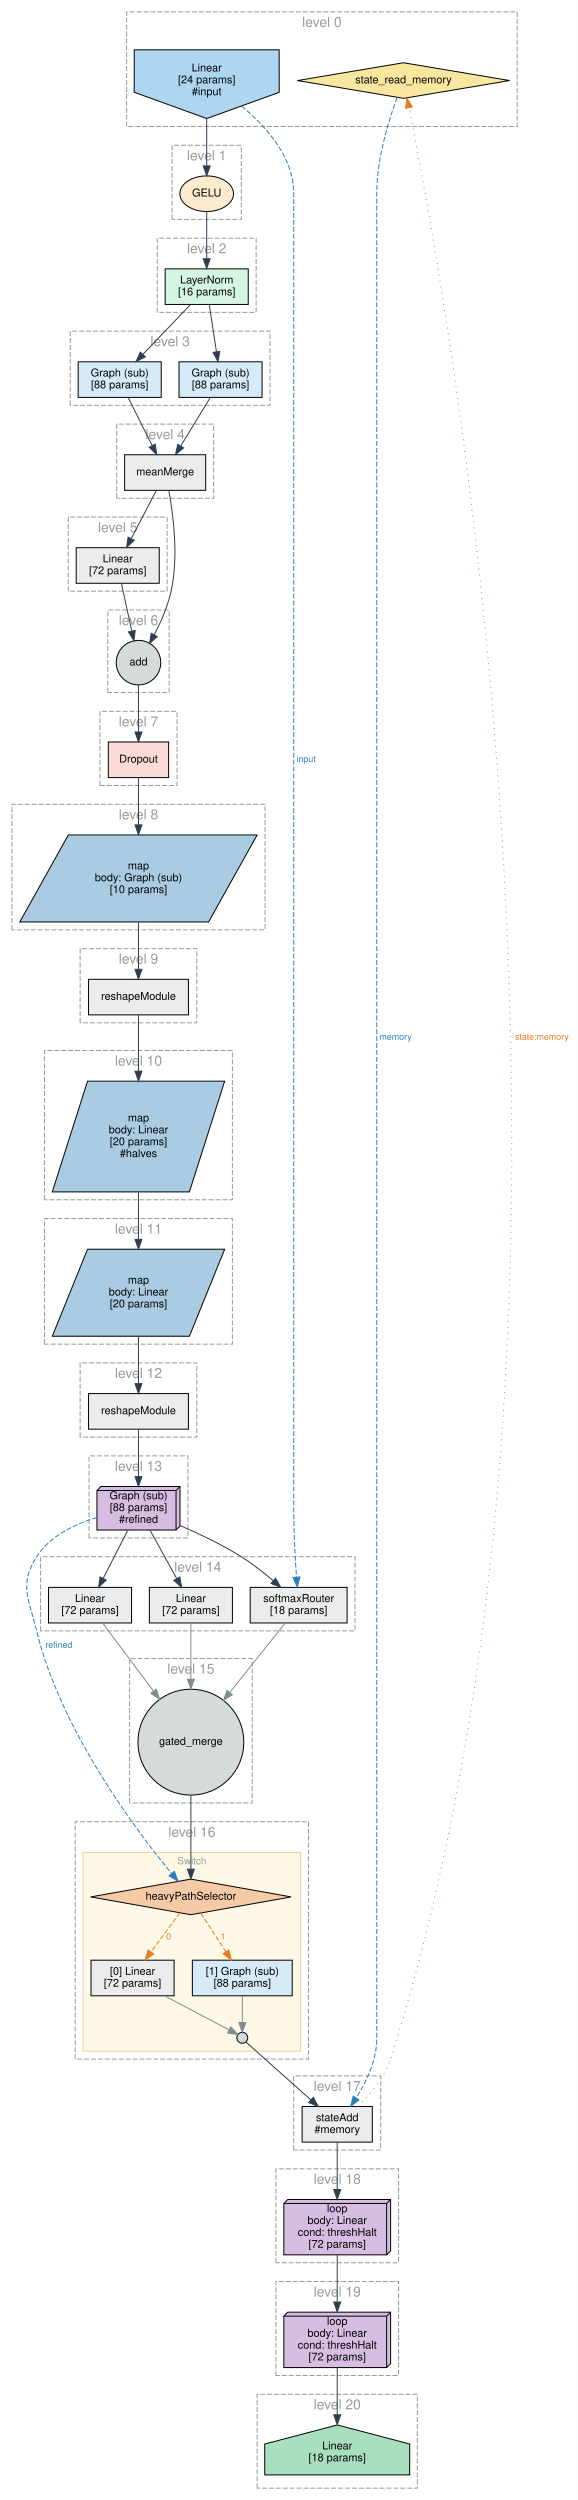
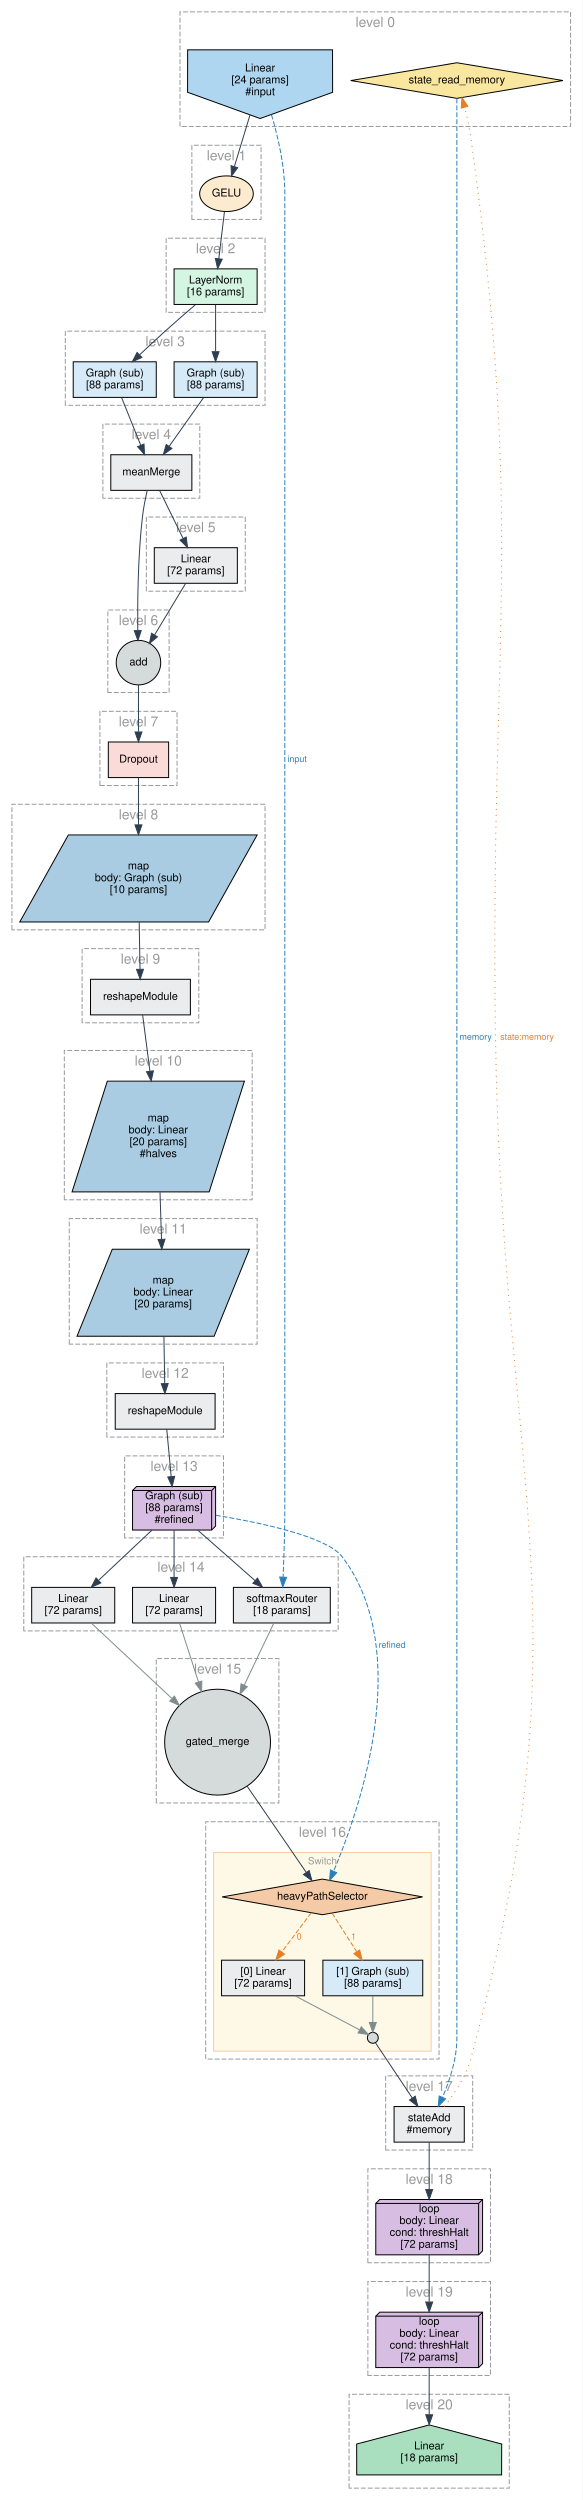
- <svg xmlns="http://www.w3.org/2000/svg" width="584pt" height="2528pt" viewBox="0.00 0.00 584.00 2528.39">
+ <svg xmlns="http://www.w3.org/2000/svg" width="589pt" height="2528pt" viewBox="0.00 0.00 589.00 2528.39">
  <g id="graph0" class="graph" transform="scale(1 1) rotate(0) translate(4 2524.39)">
-     <polygon fill="white" stroke="transparent" points="-4,4 -4,-2524.39 580,-2524.39 580,4 -4,4" />
+     <polygon fill="white" stroke="transparent" points="-4,4 -4,-2524.39 585,-2524.39 585,4 -4,4" />
    <g id="clust1" class="cluster">
-       <polygon fill="none" stroke="#999999" stroke-dasharray="5,2" points="124,-2396.48 124,-2512.39 519,-2512.39 519,-2396.48 124,-2396.48" />
-       <text text-anchor="middle" x="321.5" y="-2497.19" font-family="Helvetica,sans-Serif" font-size="14.00" fill="#999999">level 0</text>
+       <polygon fill="none" stroke="#999999" stroke-dasharray="5,2" points="178,-2396.48 178,-2512.39 573,-2512.39 573,-2396.48 178,-2396.48" />
+       <text text-anchor="middle" x="375.5" y="-2497.19" font-family="Helvetica,sans-Serif" font-size="14.00" fill="#999999">level 0</text>
    </g>
    <g id="clust2" class="cluster">
-       <polygon fill="none" stroke="#999999" stroke-dasharray="5,2" points="170,-2302.48 170,-2377.48 240,-2377.48 240,-2302.48 170,-2302.48" />
-       <text text-anchor="middle" x="205" y="-2362.28" font-family="Helvetica,sans-Serif" font-size="14.00" fill="#999999">level 1</text>
+       <polygon fill="none" stroke="#999999" stroke-dasharray="5,2" points="190,-2302.48 190,-2377.48 260,-2377.48 260,-2302.48 190,-2302.48" />
+       <text text-anchor="middle" x="225" y="-2362.28" font-family="Helvetica,sans-Serif" font-size="14.00" fill="#999999">level 1</text>
    </g>
    <g id="clust3" class="cluster">
-       <polygon fill="none" stroke="#999999" stroke-dasharray="5,2" points="155,-2208.48 155,-2283.48 255,-2283.48 255,-2208.48 155,-2208.48" />
-       <text text-anchor="middle" x="205" y="-2268.28" font-family="Helvetica,sans-Serif" font-size="14.00" fill="#999999">level 2</text>
+       <polygon fill="none" stroke="#999999" stroke-dasharray="5,2" points="164,-2208.48 164,-2283.48 264,-2283.48 264,-2208.48 164,-2208.48" />
+       <text text-anchor="middle" x="214" y="-2268.28" font-family="Helvetica,sans-Serif" font-size="14.00" fill="#999999">level 2</text>
    </g>
    <g id="clust4" class="cluster">
-       <polygon fill="none" stroke="#999999" stroke-dasharray="5,2" points="67,-2114.48 67,-2189.48 269,-2189.48 269,-2114.48 67,-2114.48" />
-       <text text-anchor="middle" x="168" y="-2174.28" font-family="Helvetica,sans-Serif" font-size="14.00" fill="#999999">level 3</text>
+       <polygon fill="none" stroke="#999999" stroke-dasharray="5,2" points="62,-2114.48 62,-2189.48 264,-2189.48 264,-2114.48 62,-2114.48" />
+       <text text-anchor="middle" x="163" y="-2174.28" font-family="Helvetica,sans-Serif" font-size="14.00" fill="#999999">level 3</text>
    </g>
    <g id="clust5" class="cluster">
-       <polygon fill="none" stroke="#999999" stroke-dasharray="5,2" points="114,-2020.48 114,-2095.48 212,-2095.48 212,-2020.48 114,-2020.48" />
-       <text text-anchor="middle" x="163" y="-2080.28" font-family="Helvetica,sans-Serif" font-size="14.00" fill="#999999">level 4</text>
+       <polygon fill="none" stroke="#999999" stroke-dasharray="5,2" points="100,-2020.48 100,-2095.48 198,-2095.48 198,-2020.48 100,-2020.48" />
+       <text text-anchor="middle" x="149" y="-2080.28" font-family="Helvetica,sans-Serif" font-size="14.00" fill="#999999">level 4</text>
    </g>
    <g id="clust6" class="cluster">
-       <polygon fill="none" stroke="#999999" stroke-dasharray="5,2" points="65,-1926.48 65,-2001.48 165,-2001.48 165,-1926.48 65,-1926.48" />
-       <text text-anchor="middle" x="115" y="-1986.28" font-family="Helvetica,sans-Serif" font-size="14.00" fill="#999999">level 5</text>
+       <polygon fill="none" stroke="#999999" stroke-dasharray="5,2" points="144,-1926.48 144,-2001.48 244,-2001.48 244,-1926.48 144,-1926.48" />
+       <text text-anchor="middle" x="194" y="-1986.28" font-family="Helvetica,sans-Serif" font-size="14.00" fill="#999999">level 5</text>
    </g>
    <g id="clust7" class="cluster">
      <polygon fill="none" stroke="#999999" stroke-dasharray="5,2" points="105,-1823.98 105,-1907.48 167,-1907.48 167,-1823.98 105,-1823.98" />
      <text text-anchor="middle" x="136" y="-1892.28" font-family="Helvetica,sans-Serif" font-size="14.00" fill="#999999">level 6</text>
    </g>
    <g id="clust8" class="cluster">
      <polygon fill="none" stroke="#999999" stroke-dasharray="5,2" points="97,-1729.98 97,-1804.98 175,-1804.98 175,-1729.98 97,-1729.98" />
      <text text-anchor="middle" x="136" y="-1789.78" font-family="Helvetica,sans-Serif" font-size="14.00" fill="#999999">level 7</text>
    </g>
    <g id="clust9" class="cluster">
      <polygon fill="none" stroke="#999999" stroke-dasharray="5,2" points="8,-1583.98 8,-1710.98 264,-1710.98 264,-1583.98 8,-1583.98" />
      <text text-anchor="middle" x="136" y="-1695.78" font-family="Helvetica,sans-Serif" font-size="14.00" fill="#999999">level 8</text>
    </g>
    <g id="clust10" class="cluster">
-       <polygon fill="none" stroke="#999999" stroke-dasharray="5,2" points="77,-1489.98 77,-1564.98 195,-1564.98 195,-1489.98 77,-1489.98" />
-       <text text-anchor="middle" x="136" y="-1549.78" font-family="Helvetica,sans-Serif" font-size="14.00" fill="#999999">level 9</text>
+       <polygon fill="none" stroke="#999999" stroke-dasharray="5,2" points="79,-1489.98 79,-1564.98 197,-1564.98 197,-1489.98 79,-1489.98" />
+       <text text-anchor="middle" x="138" y="-1549.78" font-family="Helvetica,sans-Serif" font-size="14.00" fill="#999999">level 9</text>
    </g>
    <g id="clust11" class="cluster">
-       <polygon fill="none" stroke="#999999" stroke-dasharray="5,2" points="41,-1310.98 41,-1461.98 231,-1461.98 231,-1310.98 41,-1310.98" />
-       <text text-anchor="middle" x="136" y="-1446.78" font-family="Helvetica,sans-Serif" font-size="14.00" fill="#999999">level 10</text>
+       <polygon fill="none" stroke="#999999" stroke-dasharray="5,2" points="61,-1310.98 61,-1461.98 251,-1461.98 251,-1310.98 61,-1310.98" />
+       <text text-anchor="middle" x="156" y="-1446.78" font-family="Helvetica,sans-Serif" font-size="14.00" fill="#999999">level 10</text>
    </g>
    <g id="clust12" class="cluster">
-       <polygon fill="none" stroke="#999999" stroke-dasharray="5,2" points="41,-1164.98 41,-1291.98 231,-1291.98 231,-1164.98 41,-1164.98" />
-       <text text-anchor="middle" x="136" y="-1276.78" font-family="Helvetica,sans-Serif" font-size="14.00" fill="#999999">level 11</text>
+       <polygon fill="none" stroke="#999999" stroke-dasharray="5,2" points="66,-1164.98 66,-1291.98 256,-1291.98 256,-1164.98 66,-1164.98" />
+       <text text-anchor="middle" x="161" y="-1276.78" font-family="Helvetica,sans-Serif" font-size="14.00" fill="#999999">level 11</text>
    </g>
    <g id="clust13" class="cluster">
-       <polygon fill="none" stroke="#999999" stroke-dasharray="5,2" points="77,-1070.98 77,-1145.98 195,-1145.98 195,-1070.98 77,-1070.98" />
-       <text text-anchor="middle" x="136" y="-1130.78" font-family="Helvetica,sans-Serif" font-size="14.00" fill="#999999">level 12</text>
+       <polygon fill="none" stroke="#999999" stroke-dasharray="5,2" points="104,-1070.98 104,-1145.98 222,-1145.98 222,-1070.98 104,-1070.98" />
+       <text text-anchor="middle" x="163" y="-1130.78" font-family="Helvetica,sans-Serif" font-size="14.00" fill="#999999">level 12</text>
    </g>
    <g id="clust14" class="cluster">
-       <polygon fill="none" stroke="#999999" stroke-dasharray="5,2" points="86,-968.98 86,-1051.98 186,-1051.98 186,-968.98 86,-968.98" />
-       <text text-anchor="middle" x="136" y="-1036.78" font-family="Helvetica,sans-Serif" font-size="14.00" fill="#999999">level 13</text>
+       <polygon fill="none" stroke="#999999" stroke-dasharray="5,2" points="122,-968.98 122,-1051.98 222,-1051.98 222,-968.98 122,-968.98" />
+       <text text-anchor="middle" x="172" y="-1036.78" font-family="Helvetica,sans-Serif" font-size="14.00" fill="#999999">level 13</text>
    </g>
    <g id="clust15" class="cluster">
-       <polygon fill="none" stroke="#999999" stroke-dasharray="5,2" points="37,-874.98 37,-949.98 355,-949.98 355,-874.98 37,-874.98" />
-       <text text-anchor="middle" x="196" y="-934.78" font-family="Helvetica,sans-Serif" font-size="14.00" fill="#999999">level 14</text>
+       <polygon fill="none" stroke="#999999" stroke-dasharray="5,2" points="20,-874.98 20,-949.98 338,-949.98 338,-874.98 20,-874.98" />
+       <text text-anchor="middle" x="179" y="-934.78" font-family="Helvetica,sans-Serif" font-size="14.00" fill="#999999">level 14</text>
    </g>
    <g id="clust16" class="cluster">
-       <polygon fill="none" stroke="#999999" stroke-dasharray="5,2" points="127,-700.94 127,-846.98 251,-846.98 251,-700.94 127,-700.94" />
-       <text text-anchor="middle" x="189" y="-831.78" font-family="Helvetica,sans-Serif" font-size="14.00" fill="#999999">level 15</text>
+       <polygon fill="none" stroke="#999999" stroke-dasharray="5,2" points="154,-700.94 154,-846.98 278,-846.98 278,-700.94 154,-700.94" />
+       <text text-anchor="middle" x="216" y="-831.78" font-family="Helvetica,sans-Serif" font-size="14.00" fill="#999999">level 15</text>
    </g>
    <g id="clust17" class="cluster">
-       <polygon fill="none" stroke="#999999" stroke-dasharray="5,2" points="72,-441.94 72,-681.94 308,-681.94 308,-441.94 72,-441.94" />
-       <text text-anchor="middle" x="190" y="-666.74" font-family="Helvetica,sans-Serif" font-size="14.00" fill="#999999">level 16</text>
+       <polygon fill="none" stroke="#999999" stroke-dasharray="5,2" points="204,-441.94 204,-681.94 440,-681.94 440,-441.94 204,-441.94" />
+       <text text-anchor="middle" x="322" y="-666.74" font-family="Helvetica,sans-Serif" font-size="14.00" fill="#999999">level 16</text>
    </g>
    <g id="clust18" class="cluster">
-       <polygon fill="#fef9e7" stroke="#f5cba7" points="80,-449.94 80,-650.94 300,-650.94 300,-449.94 80,-449.94" />
-       <text text-anchor="middle" x="190" y="-638.94" font-family="Helvetica,sans-Serif" font-size="10.00" fill="#999999">Switch</text>
+       <polygon fill="#fef9e7" stroke="#f5cba7" points="212,-449.94 212,-650.94 432,-650.94 432,-449.94 212,-449.94" />
+       <text text-anchor="middle" x="322" y="-638.94" font-family="Helvetica,sans-Serif" font-size="10.00" fill="#999999">Switch</text>
    </g>
    <g id="clust19" class="cluster">
-       <polygon fill="none" stroke="#999999" stroke-dasharray="5,2" points="293,-349.94 293,-424.94 381,-424.94 381,-349.94 293,-349.94" />
-       <text text-anchor="middle" x="337" y="-409.74" font-family="Helvetica,sans-Serif" font-size="14.00" fill="#999999">level 17</text>
+       <polygon fill="none" stroke="#999999" stroke-dasharray="5,2" points="386,-349.94 386,-424.94 474,-424.94 474,-349.94 386,-349.94" />
+       <text text-anchor="middle" x="430" y="-409.74" font-family="Helvetica,sans-Serif" font-size="14.00" fill="#999999">level 17</text>
    </g>
    <g id="clust20" class="cluster">
-       <polygon fill="none" stroke="#999999" stroke-dasharray="5,2" points="275,-235.94 275,-330.94 399,-330.94 399,-235.94 275,-235.94" />
-       <text text-anchor="middle" x="337" y="-315.74" font-family="Helvetica,sans-Serif" font-size="14.00" fill="#999999">level 18</text>
+       <polygon fill="none" stroke="#999999" stroke-dasharray="5,2" points="368,-235.94 368,-330.94 492,-330.94 492,-235.94 368,-235.94" />
+       <text text-anchor="middle" x="430" y="-315.74" font-family="Helvetica,sans-Serif" font-size="14.00" fill="#999999">level 18</text>
    </g>
    <g id="clust21" class="cluster">
-       <polygon fill="none" stroke="#999999" stroke-dasharray="5,2" points="275,-121.94 275,-216.94 399,-216.94 399,-121.94 275,-121.94" />
-       <text text-anchor="middle" x="337" y="-201.74" font-family="Helvetica,sans-Serif" font-size="14.00" fill="#999999">level 19</text>
+       <polygon fill="none" stroke="#999999" stroke-dasharray="5,2" points="368,-121.94 368,-216.94 492,-216.94 492,-121.94 368,-121.94" />
+       <text text-anchor="middle" x="430" y="-201.74" font-family="Helvetica,sans-Serif" font-size="14.00" fill="#999999">level 19</text>
    </g>
    <g id="clust22" class="cluster">
-       <polygon fill="none" stroke="#999999" stroke-dasharray="5,2" points="256,-8 256,-102.94 418,-102.94 418,-8 256,-8" />
-       <text text-anchor="middle" x="337" y="-87.74" font-family="Helvetica,sans-Serif" font-size="14.00" fill="#999999">level 20</text>
+       <polygon fill="none" stroke="#999999" stroke-dasharray="5,2" points="349,-8 349,-102.94 511,-102.94 511,-8 349,-8" />
+       <text text-anchor="middle" x="430" y="-87.74" font-family="Helvetica,sans-Serif" font-size="14.00" fill="#999999">level 20</text>
    </g>
    <g id="node1" class="node">
-       <polygon fill="#f9e79f" stroke="black" points="404,-2460.93 296.69,-2442.93 404,-2424.93 511.31,-2442.93 404,-2460.93" />
-       <text text-anchor="middle" x="404" y="-2440.13" font-family="Helvetica,sans-Serif" font-size="11.00">state_read_memory</text>
+       <polygon fill="#aed6f1" stroke="black" points="185.66,-2431.06 259,-2404.52 332.34,-2431.06 332.27,-2474.01 185.73,-2474.01 185.66,-2431.06" />
+       <text text-anchor="middle" x="259" y="-2452.13" font-family="Helvetica,sans-Serif" font-size="11.00">Linear</text>
+       <text text-anchor="middle" x="259" y="-2440.13" font-family="Helvetica,sans-Serif" font-size="11.00">[24 params]</text>
+       <text text-anchor="middle" x="259" y="-2428.13" font-family="Helvetica,sans-Serif" font-size="11.00">#input</text>
+     </g>
+     <g id="node3" class="node">
+       <ellipse fill="#fdebd0" stroke="black" cx="225" cy="-2328.48" rx="27.12" ry="18" />
+       <text text-anchor="middle" x="225" y="-2325.68" font-family="Helvetica,sans-Serif" font-size="11.00">GELU</text>
+     </g>
+     <g id="edge5" class="edge">
+       <path fill="none" stroke="#2c3e50" d="M248.8,-2408.19C243.78,-2391.58 237.81,-2371.83 233.1,-2356.28" />
+       <polygon fill="#2c3e50" stroke="#2c3e50" points="236.32,-2354.82 230.08,-2346.26 229.62,-2356.85 236.32,-2354.82" />
+     </g>
+     <g id="node17" class="node">
+       <polygon fill="#eaecee" stroke="black" points="330,-918.98 232,-918.98 232,-882.98 330,-882.98 330,-918.98" />
+       <text text-anchor="middle" x="281" y="-904.18" font-family="Helvetica,sans-Serif" font-size="11.00">softmaxRouter</text>
+       <text text-anchor="middle" x="281" y="-892.18" font-family="Helvetica,sans-Serif" font-size="11.00">[18 params]</text>
+     </g>
+     <g id="edge27" class="edge">
+       <path fill="none" stroke="#2980b9" stroke-dasharray="5,2" d="M270.48,-2408.41C277.05,-2386.27 284,-2356.48 284,-2329.48 284,-2329.48 284,-2329.48 284,-997.98 284,-974.87 283.12,-948.65 282.31,-929.46" />
+       <polygon fill="#2980b9" stroke="#2980b9" points="285.8,-929.15 281.87,-919.31 278.81,-929.46 285.8,-929.15" />
+       <text text-anchor="middle" x="296.5" y="-1753.78" font-family="Helvetica,sans-Serif" font-size="9.00" fill="#2980b9">input</text>
+     </g>
+     <g id="node2" class="node">
+       <polygon fill="#f9e79f" stroke="black" points="458,-2460.93 350.69,-2442.93 458,-2424.93 565.31,-2442.93 458,-2460.93" />
+       <text text-anchor="middle" x="458" y="-2440.13" font-family="Helvetica,sans-Serif" font-size="11.00">state_read_memory</text>
    </g>
    <g id="node25" class="node">
-       <polygon fill="#eaecee" stroke="black" points="372.5,-393.94 301.5,-393.94 301.5,-357.94 372.5,-357.94 372.5,-393.94" />
-       <text text-anchor="middle" x="337" y="-379.14" font-family="Helvetica,sans-Serif" font-size="11.00">stateAdd</text>
-       <text text-anchor="middle" x="337" y="-367.14" font-family="Helvetica,sans-Serif" font-size="11.00">#memory</text>
+       <polygon fill="#eaecee" stroke="black" points="465.5,-393.94 394.5,-393.94 394.5,-357.94 465.5,-357.94 465.5,-393.94" />
+       <text text-anchor="middle" x="430" y="-379.14" font-family="Helvetica,sans-Serif" font-size="11.00">stateAdd</text>
+       <text text-anchor="middle" x="430" y="-367.14" font-family="Helvetica,sans-Serif" font-size="11.00">#memory</text>
    </g>
    <g id="edge31" class="edge">
-       <path fill="none" stroke="#2980b9" stroke-dasharray="5,2" d="M397.6,-2425.83C389.62,-2404.26 377,-2364.61 377,-2329.48 377,-2329.48 377,-2329.48 377,-462.44 377,-440.87 366.43,-418.88 356.15,-402.6" />
-       <polygon fill="#2980b9" stroke="#2980b9" points="359,-400.56 350.54,-394.18 353.18,-404.44 359,-400.56" />
-       <text text-anchor="middle" x="396" y="-1472.78" font-family="Helvetica,sans-Serif" font-size="9.00" fill="#2980b9">memory</text>
-     </g>
-     <g id="node2" class="node">
-       <polygon fill="#aed6f1" stroke="black" points="131.66,-2431.06 205,-2404.52 278.34,-2431.06 278.27,-2474.01 131.73,-2474.01 131.66,-2431.06" />
-       <text text-anchor="middle" x="205" y="-2452.13" font-family="Helvetica,sans-Serif" font-size="11.00">Linear</text>
-       <text text-anchor="middle" x="205" y="-2440.13" font-family="Helvetica,sans-Serif" font-size="11.00">[24 params]</text>
-       <text text-anchor="middle" x="205" y="-2428.13" font-family="Helvetica,sans-Serif" font-size="11.00">#input</text>
-     </g>
-     <g id="node3" class="node">
-       <ellipse fill="#fdebd0" stroke="black" cx="205" cy="-2328.48" rx="27.12" ry="18" />
-       <text text-anchor="middle" x="205" y="-2325.68" font-family="Helvetica,sans-Serif" font-size="11.00">GELU</text>
-     </g>
-     <g id="edge5" class="edge">
-       <path fill="none" stroke="#2c3e50" d="M205,-2404.49C205,-2388.91 205,-2371.15 205,-2356.83" />
-       <polygon fill="#2c3e50" stroke="#2c3e50" points="208.5,-2356.64 205,-2346.64 201.5,-2356.64 208.5,-2356.64" />
-     </g>
-     <g id="node19" class="node">
-       <polygon fill="#eaecee" stroke="black" points="347,-918.98 249,-918.98 249,-882.98 347,-882.98 347,-918.98" />
-       <text text-anchor="middle" x="298" y="-904.18" font-family="Helvetica,sans-Serif" font-size="11.00">softmaxRouter</text>
-       <text text-anchor="middle" x="298" y="-892.18" font-family="Helvetica,sans-Serif" font-size="11.00">[18 params]</text>
-     </g>
-     <g id="edge27" class="edge">
-       <path fill="none" stroke="#2980b9" stroke-dasharray="5,2" d="M240.29,-2417.11C264.77,-2396.73 293,-2365.42 293,-2329.48 293,-2329.48 293,-2329.48 293,-997.98 293,-974.85 294.47,-948.63 295.81,-929.44" />
-       <polygon fill="#2980b9" stroke="#2980b9" points="299.31,-929.53 296.55,-919.3 292.33,-929.02 299.31,-929.53" />
-       <text text-anchor="middle" x="305.5" y="-1753.78" font-family="Helvetica,sans-Serif" font-size="9.00" fill="#2980b9">input</text>
+       <path fill="none" stroke="#2980b9" stroke-dasharray="5,2" d="M458,-2424.79C458,-2402.73 458,-2363.25 458,-2329.48 458,-2329.48 458,-2329.48 458,-462.44 458,-442 450.69,-420.12 443.53,-403.61" />
+       <polygon fill="#2980b9" stroke="#2980b9" points="446.52,-401.72 439.17,-394.08 440.15,-404.63 446.52,-401.72" />
+       <text text-anchor="middle" x="477" y="-1472.78" font-family="Helvetica,sans-Serif" font-size="9.00" fill="#2980b9">memory</text>
    </g>
    <g id="node4" class="node">
-       <polygon fill="#d5f5e3" stroke="black" points="247,-2252.48 163,-2252.48 163,-2216.48 247,-2216.48 247,-2252.48" />
-       <text text-anchor="middle" x="205" y="-2237.68" font-family="Helvetica,sans-Serif" font-size="11.00">LayerNorm</text>
-       <text text-anchor="middle" x="205" y="-2225.68" font-family="Helvetica,sans-Serif" font-size="11.00">[16 params]</text>
+       <polygon fill="#d5f5e3" stroke="black" points="256,-2252.48 172,-2252.48 172,-2216.48 256,-2216.48 256,-2252.48" />
+       <text text-anchor="middle" x="214" y="-2237.68" font-family="Helvetica,sans-Serif" font-size="11.00">LayerNorm</text>
+       <text text-anchor="middle" x="214" y="-2225.68" font-family="Helvetica,sans-Serif" font-size="11.00">[16 params]</text>
    </g>
    <g id="edge6" class="edge">
-       <path fill="none" stroke="#2c3e50" d="M205,-2310.17C205,-2296.94 205,-2278.42 205,-2263.14" />
-       <polygon fill="#2c3e50" stroke="#2c3e50" points="208.5,-2262.7 205,-2252.7 201.5,-2262.7 208.5,-2262.7" />
+       <path fill="none" stroke="#2c3e50" d="M222.93,-2310.17C221.33,-2296.81 219.09,-2278.06 217.25,-2262.69" />
+       <polygon fill="#2c3e50" stroke="#2c3e50" points="220.72,-2262.22 216.06,-2252.7 213.77,-2263.05 220.72,-2262.22" />
    </g>
    <g id="node5" class="node">
-       <polygon fill="#d6eaf8" stroke="black" points="261,-2158.48 177,-2158.48 177,-2122.48 261,-2122.48 261,-2158.48" />
-       <text text-anchor="middle" x="219" y="-2143.68" font-family="Helvetica,sans-Serif" font-size="11.00">Graph (sub)</text>
-       <text text-anchor="middle" x="219" y="-2131.68" font-family="Helvetica,sans-Serif" font-size="11.00">[88 params]</text>
+       <polygon fill="#d6eaf8" stroke="black" points="154,-2158.48 70,-2158.48 70,-2122.48 154,-2122.48 154,-2158.48" />
+       <text text-anchor="middle" x="112" y="-2143.68" font-family="Helvetica,sans-Serif" font-size="11.00">Graph (sub)</text>
+       <text text-anchor="middle" x="112" y="-2131.68" font-family="Helvetica,sans-Serif" font-size="11.00">[88 params]</text>
    </g>
    <g id="edge7" class="edge">
-       <path fill="none" stroke="#2c3e50" d="M207.63,-2216.17C209.67,-2202.81 212.52,-2184.06 214.86,-2168.69" />
-       <polygon fill="#2c3e50" stroke="#2c3e50" points="218.33,-2169.11 216.38,-2158.7 211.41,-2168.06 218.33,-2169.11" />
+       <path fill="none" stroke="#2c3e50" d="M193.47,-2216.12C184.1,-2208.1 172.9,-2198.4 163,-2189.48 154.51,-2181.83 145.38,-2173.33 137.23,-2165.63" />
+       <polygon fill="#2c3e50" stroke="#2c3e50" points="139.43,-2162.89 129.76,-2158.55 134.61,-2167.97 139.43,-2162.89" />
    </g>
    <g id="node6" class="node">
-       <polygon fill="#d6eaf8" stroke="black" points="159,-2158.48 75,-2158.48 75,-2122.48 159,-2122.48 159,-2158.48" />
-       <text text-anchor="middle" x="117" y="-2143.68" font-family="Helvetica,sans-Serif" font-size="11.00">Graph (sub)</text>
-       <text text-anchor="middle" x="117" y="-2131.68" font-family="Helvetica,sans-Serif" font-size="11.00">[88 params]</text>
+       <polygon fill="#d6eaf8" stroke="black" points="256,-2158.48 172,-2158.48 172,-2122.48 256,-2122.48 256,-2158.48" />
+       <text text-anchor="middle" x="214" y="-2143.68" font-family="Helvetica,sans-Serif" font-size="11.00">Graph (sub)</text>
+       <text text-anchor="middle" x="214" y="-2131.68" font-family="Helvetica,sans-Serif" font-size="11.00">[88 params]</text>
    </g>
    <g id="edge8" class="edge">
-       <path fill="none" stroke="#2c3e50" d="M188.45,-2216.17C174.93,-2202.04 155.65,-2181.88 140.53,-2166.07" />
-       <polygon fill="#2c3e50" stroke="#2c3e50" points="142.92,-2163.51 133.48,-2158.7 137.86,-2168.35 142.92,-2163.51" />
+       <path fill="none" stroke="#2c3e50" d="M214,-2216.17C214,-2202.94 214,-2184.42 214,-2169.14" />
+       <polygon fill="#2c3e50" stroke="#2c3e50" points="217.5,-2168.7 214,-2158.7 210.5,-2168.7 217.5,-2168.7" />
    </g>
    <g id="node7" class="node">
-       <polygon fill="#eaecee" stroke="black" points="204,-2064.48 122,-2064.48 122,-2028.48 204,-2028.48 204,-2064.48" />
-       <text text-anchor="middle" x="163" y="-2043.68" font-family="Helvetica,sans-Serif" font-size="11.00">meanMerge</text>
+       <polygon fill="#eaecee" stroke="black" points="190,-2064.48 108,-2064.48 108,-2028.48 190,-2028.48 190,-2064.48" />
+       <text text-anchor="middle" x="149" y="-2043.68" font-family="Helvetica,sans-Serif" font-size="11.00">meanMerge</text>
    </g>
    <g id="edge9" class="edge">
-       <path fill="none" stroke="#2c3e50" d="M208.47,-2122.17C200.1,-2108.42 188.26,-2088.98 178.76,-2073.37" />
-       <polygon fill="#2c3e50" stroke="#2c3e50" points="181.68,-2071.42 173.49,-2064.7 175.7,-2075.06 181.68,-2071.42" />
+       <path fill="none" stroke="#2c3e50" d="M118.96,-2122.17C124.39,-2108.68 132.02,-2089.7 138.23,-2074.25" />
+       <polygon fill="#2c3e50" stroke="#2c3e50" points="141.59,-2075.29 142.07,-2064.7 135.09,-2072.67 141.59,-2075.29" />
    </g>
    <g id="edge10" class="edge">
-       <path fill="none" stroke="#2c3e50" d="M125.65,-2122.17C132.46,-2108.55 142.07,-2089.34 149.83,-2073.81" />
-       <polygon fill="#2c3e50" stroke="#2c3e50" points="153.04,-2075.21 154.39,-2064.7 146.78,-2072.08 153.04,-2075.21" />
+       <path fill="none" stroke="#2c3e50" d="M201.77,-2122.17C191.97,-2108.29 178.06,-2088.61 166.99,-2072.94" />
+       <polygon fill="#2c3e50" stroke="#2c3e50" points="169.8,-2070.85 161.17,-2064.7 164.08,-2074.89 169.8,-2070.85" />
    </g>
    <g id="node8" class="node">
-       <polygon fill="#eaecee" stroke="black" points="157,-1970.48 73,-1970.48 73,-1934.48 157,-1934.48 157,-1970.48" />
-       <text text-anchor="middle" x="115" y="-1955.68" font-family="Helvetica,sans-Serif" font-size="11.00">Linear</text>
-       <text text-anchor="middle" x="115" y="-1943.68" font-family="Helvetica,sans-Serif" font-size="11.00">[72 params]</text>
+       <polygon fill="#eaecee" stroke="black" points="236,-1970.48 152,-1970.48 152,-1934.48 236,-1934.48 236,-1970.48" />
+       <text text-anchor="middle" x="194" y="-1955.68" font-family="Helvetica,sans-Serif" font-size="11.00">Linear</text>
+       <text text-anchor="middle" x="194" y="-1943.68" font-family="Helvetica,sans-Serif" font-size="11.00">[72 params]</text>
    </g>
    <g id="edge11" class="edge">
-       <path fill="none" stroke="#2c3e50" d="M153.97,-2028.17C146.86,-2014.55 136.84,-1995.34 128.74,-1979.81" />
-       <polygon fill="#2c3e50" stroke="#2c3e50" points="131.72,-1977.95 123.99,-1970.7 125.51,-1981.19 131.72,-1977.95" />
+       <path fill="none" stroke="#2c3e50" d="M157.46,-2028.17C164.13,-2014.55 173.52,-1995.34 181.12,-1979.81" />
+       <polygon fill="#2c3e50" stroke="#2c3e50" points="184.32,-1981.22 185.57,-1970.7 178.04,-1978.15 184.32,-1981.22" />
    </g>
    <g id="node9" class="node">
      <ellipse fill="#d5dbdb" stroke="black" cx="136" cy="-1854.23" rx="22.5" ry="22.5" />
      <text text-anchor="middle" x="136" y="-1851.43" font-family="Helvetica,sans-Serif" font-size="11.00">add</text>
    </g>
    <g id="edge12" class="edge">
-       <path fill="none" stroke="#2c3e50" d="M166.69,-2028.29C171.06,-2004.94 176.83,-1962.03 169,-1926.48 165.62,-1911.16 158.62,-1895.21 151.92,-1882.3" />
-       <polygon fill="#2c3e50" stroke="#2c3e50" points="154.99,-1880.62 147.16,-1873.49 148.84,-1883.95 154.99,-1880.62" />
+       <path fill="none" stroke="#2c3e50" d="M144.8,-2028.45C142.98,-2020.34 141.03,-2010.46 140,-2001.48 135.47,-1962.15 134.98,-1916.5 135.28,-1886.8" />
+       <polygon fill="#2c3e50" stroke="#2c3e50" points="138.78,-1886.67 135.42,-1876.62 131.78,-1886.57 138.78,-1886.67" />
    </g>
    <g id="edge13" class="edge">
-       <path fill="none" stroke="#2c3e50" d="M118.75,-1934.27C121.66,-1920.96 125.75,-1902.19 129.23,-1886.27" />
-       <polygon fill="#2c3e50" stroke="#2c3e50" points="132.69,-1886.83 131.4,-1876.31 125.85,-1885.34 132.69,-1886.83" />
+       <path fill="none" stroke="#2c3e50" d="M183.63,-1934.27C174.94,-1919.85 162.39,-1899.01 152.35,-1882.35" />
+       <polygon fill="#2c3e50" stroke="#2c3e50" points="155.23,-1880.35 147.07,-1873.6 149.23,-1883.97 155.23,-1880.35" />
    </g>
    <g id="node10" class="node">
      <polygon fill="#fadbd8" stroke="black" points="166.5,-1773.98 105.5,-1773.98 105.5,-1737.98 166.5,-1737.98 166.5,-1773.98" />
      <text text-anchor="middle" x="136" y="-1753.18" font-family="Helvetica,sans-Serif" font-size="11.00">Dropout</text>
    </g>
    <g id="edge14" class="edge">
      <path fill="none" stroke="#2c3e50" d="M136,-1831.86C136,-1817.87 136,-1799.45 136,-1784.38" />
      <polygon fill="#2c3e50" stroke="#2c3e50" points="139.5,-1784.11 136,-1774.11 132.5,-1784.11 139.5,-1784.11" />
    </g>
    <g id="node11" class="node">
      <polygon fill="#a9cce3" stroke="black" points="256.03,-1679.98 65.09,-1679.98 15.97,-1591.98 206.91,-1591.98 256.03,-1679.98" />
      <text text-anchor="middle" x="136" y="-1645.18" font-family="Helvetica,sans-Serif" font-size="11.00">map</text>
      <text text-anchor="middle" x="136" y="-1633.18" font-family="Helvetica,sans-Serif" font-size="11.00">body: Graph (sub)</text>
      <text text-anchor="middle" x="136" y="-1621.18" font-family="Helvetica,sans-Serif" font-size="11.00">[10 params]</text>
    </g>
    <g id="edge15" class="edge">
      <path fill="none" stroke="#2c3e50" d="M136,-1737.82C136,-1725.21 136,-1707.34 136,-1690.15" />
      <polygon fill="#2c3e50" stroke="#2c3e50" points="139.5,-1690.14 136,-1680.14 132.5,-1690.14 139.5,-1690.14" />
    </g>
    <g id="node12" class="node">
-       <polygon fill="#eaecee" stroke="black" points="186.5,-1533.98 85.5,-1533.98 85.5,-1497.98 186.5,-1497.98 186.5,-1533.98" />
-       <text text-anchor="middle" x="136" y="-1513.18" font-family="Helvetica,sans-Serif" font-size="11.00">reshapeModule</text>
+       <polygon fill="#eaecee" stroke="black" points="188.5,-1533.98 87.5,-1533.98 87.5,-1497.98 188.5,-1497.98 188.5,-1533.98" />
+       <text text-anchor="middle" x="138" y="-1513.18" font-family="Helvetica,sans-Serif" font-size="11.00">reshapeModule</text>
    </g>
    <g id="edge16" class="edge">
-       <path fill="none" stroke="#2c3e50" d="M136,-1591.71C136,-1575.77 136,-1558.19 136,-1544.08" />
-       <polygon fill="#2c3e50" stroke="#2c3e50" points="139.5,-1544.06 136,-1534.06 132.5,-1544.06 139.5,-1544.06" />
+       <path fill="none" stroke="#2c3e50" d="M136.73,-1591.71C137,-1575.77 137.3,-1558.19 137.54,-1544.08" />
+       <polygon fill="#2c3e50" stroke="#2c3e50" points="141.04,-1544.11 137.71,-1534.06 134.04,-1543.99 141.04,-1544.11" />
    </g>
    <g id="node13" class="node">
-       <polygon fill="#a9cce3" stroke="black" points="223.17,-1430.98 84.5,-1430.98 48.83,-1318.98 187.5,-1318.98 223.17,-1430.98" />
-       <text text-anchor="middle" x="136" y="-1390.18" font-family="Helvetica,sans-Serif" font-size="11.00">map</text>
-       <text text-anchor="middle" x="136" y="-1378.18" font-family="Helvetica,sans-Serif" font-size="11.00">body: Linear</text>
-       <text text-anchor="middle" x="136" y="-1366.18" font-family="Helvetica,sans-Serif" font-size="11.00">[20 params]</text>
-       <text text-anchor="middle" x="136" y="-1354.18" font-family="Helvetica,sans-Serif" font-size="11.00">#halves</text>
+       <polygon fill="#a9cce3" stroke="black" points="243.17,-1430.98 104.5,-1430.98 68.83,-1318.98 207.5,-1318.98 243.17,-1430.98" />
+       <text text-anchor="middle" x="156" y="-1390.18" font-family="Helvetica,sans-Serif" font-size="11.00">map</text>
+       <text text-anchor="middle" x="156" y="-1378.18" font-family="Helvetica,sans-Serif" font-size="11.00">body: Linear</text>
+       <text text-anchor="middle" x="156" y="-1366.18" font-family="Helvetica,sans-Serif" font-size="11.00">[20 params]</text>
+       <text text-anchor="middle" x="156" y="-1354.18" font-family="Helvetica,sans-Serif" font-size="11.00">#halves</text>
    </g>
    <g id="edge17" class="edge">
-       <path fill="none" stroke="#2c3e50" d="M136,-1497.93C136,-1483.6 136,-1462.16 136,-1441.24" />
-       <polygon fill="#2c3e50" stroke="#2c3e50" points="139.5,-1441.04 136,-1431.04 132.5,-1441.04 139.5,-1441.04" />
+       <path fill="none" stroke="#2c3e50" d="M140.21,-1497.93C142.06,-1483.6 144.84,-1462.16 147.55,-1441.24" />
+       <polygon fill="#2c3e50" stroke="#2c3e50" points="151.06,-1441.4 148.87,-1431.04 144.11,-1440.51 151.06,-1441.4" />
    </g>
    <g id="node14" class="node">
-       <polygon fill="#a9cce3" stroke="black" points="223.17,-1260.98 84.5,-1260.98 48.83,-1172.98 187.5,-1172.98 223.17,-1260.98" />
-       <text text-anchor="middle" x="136" y="-1226.18" font-family="Helvetica,sans-Serif" font-size="11.00">map</text>
-       <text text-anchor="middle" x="136" y="-1214.18" font-family="Helvetica,sans-Serif" font-size="11.00">body: Linear</text>
-       <text text-anchor="middle" x="136" y="-1202.18" font-family="Helvetica,sans-Serif" font-size="11.00">[20 params]</text>
+       <polygon fill="#a9cce3" stroke="black" points="248.17,-1260.98 109.5,-1260.98 73.83,-1172.98 212.5,-1172.98 248.17,-1260.98" />
+       <text text-anchor="middle" x="161" y="-1226.18" font-family="Helvetica,sans-Serif" font-size="11.00">map</text>
+       <text text-anchor="middle" x="161" y="-1214.18" font-family="Helvetica,sans-Serif" font-size="11.00">body: Linear</text>
+       <text text-anchor="middle" x="161" y="-1202.18" font-family="Helvetica,sans-Serif" font-size="11.00">[20 params]</text>
    </g>
    <g id="edge18" class="edge">
-       <path fill="none" stroke="#2c3e50" d="M136,-1318.54C136,-1303.17 136,-1286.52 136,-1271.27" />
-       <polygon fill="#2c3e50" stroke="#2c3e50" points="139.5,-1270.98 136,-1260.98 132.5,-1270.98 139.5,-1270.98" />
+       <path fill="none" stroke="#2c3e50" d="M157.78,-1318.54C158.27,-1303.17 158.8,-1286.52 159.29,-1271.27" />
+       <polygon fill="#2c3e50" stroke="#2c3e50" points="162.8,-1271.09 159.62,-1260.98 155.8,-1270.86 162.8,-1271.09" />
    </g>
    <g id="node15" class="node">
-       <polygon fill="#eaecee" stroke="black" points="186.5,-1114.98 85.5,-1114.98 85.5,-1078.98 186.5,-1078.98 186.5,-1114.98" />
-       <text text-anchor="middle" x="136" y="-1094.18" font-family="Helvetica,sans-Serif" font-size="11.00">reshapeModule</text>
+       <polygon fill="#eaecee" stroke="black" points="213.5,-1114.98 112.5,-1114.98 112.5,-1078.98 213.5,-1078.98 213.5,-1114.98" />
+       <text text-anchor="middle" x="163" y="-1094.18" font-family="Helvetica,sans-Serif" font-size="11.00">reshapeModule</text>
    </g>
    <g id="edge19" class="edge">
-       <path fill="none" stroke="#2c3e50" d="M136,-1172.71C136,-1156.77 136,-1139.19 136,-1125.08" />
-       <polygon fill="#2c3e50" stroke="#2c3e50" points="139.5,-1125.06 136,-1115.06 132.5,-1125.06 139.5,-1125.06" />
+       <path fill="none" stroke="#2c3e50" d="M161.73,-1172.71C162,-1156.77 162.3,-1139.19 162.54,-1125.08" />
+       <polygon fill="#2c3e50" stroke="#2c3e50" points="166.04,-1125.11 162.71,-1115.06 159.04,-1124.99 166.04,-1125.11" />
    </g>
    <g id="node16" class="node">
-       <polygon fill="#d7bde2" stroke="black" points="178,-1020.98 98,-1020.98 94,-1016.98 94,-976.98 174,-976.98 178,-980.98 178,-1020.98" />
-       <polyline fill="none" stroke="black" points="174,-1016.98 94,-1016.98 " />
-       <polyline fill="none" stroke="black" points="174,-1016.98 174,-976.98 " />
-       <polyline fill="none" stroke="black" points="174,-1016.98 178,-1020.98 " />
-       <text text-anchor="middle" x="136" y="-1008.18" font-family="Helvetica,sans-Serif" font-size="11.00">Graph (sub)</text>
-       <text text-anchor="middle" x="136" y="-996.18" font-family="Helvetica,sans-Serif" font-size="11.00">[88 params]</text>
-       <text text-anchor="middle" x="136" y="-984.18" font-family="Helvetica,sans-Serif" font-size="11.00">#refined</text>
+       <polygon fill="#d7bde2" stroke="black" points="214,-1020.98 134,-1020.98 130,-1016.98 130,-976.98 210,-976.98 214,-980.98 214,-1020.98" />
+       <polyline fill="none" stroke="black" points="210,-1016.98 130,-1016.98 " />
+       <polyline fill="none" stroke="black" points="210,-1016.98 210,-976.98 " />
+       <polyline fill="none" stroke="black" points="210,-1016.98 214,-1020.98 " />
+       <text text-anchor="middle" x="172" y="-1008.18" font-family="Helvetica,sans-Serif" font-size="11.00">Graph (sub)</text>
+       <text text-anchor="middle" x="172" y="-996.18" font-family="Helvetica,sans-Serif" font-size="11.00">[88 params]</text>
+       <text text-anchor="middle" x="172" y="-984.18" font-family="Helvetica,sans-Serif" font-size="11.00">#refined</text>
    </g>
    <g id="edge20" class="edge">
-       <path fill="none" stroke="#2c3e50" d="M136,-1078.81C136,-1065.67 136,-1047.17 136,-1031.4" />
-       <polygon fill="#2c3e50" stroke="#2c3e50" points="139.5,-1031.01 136,-1021.01 132.5,-1031.01 139.5,-1031.01" />
-     </g>
-     <g id="node17" class="node">
-       <polygon fill="#eaecee" stroke="black" points="129,-918.98 45,-918.98 45,-882.98 129,-882.98 129,-918.98" />
-       <text text-anchor="middle" x="87" y="-904.18" font-family="Helvetica,sans-Serif" font-size="11.00">Linear</text>
-       <text text-anchor="middle" x="87" y="-892.18" font-family="Helvetica,sans-Serif" font-size="11.00">[72 params]</text>
+       <path fill="none" stroke="#2c3e50" d="M164.61,-1078.81C165.84,-1065.67 167.58,-1047.17 169.05,-1031.4" />
+       <polygon fill="#2c3e50" stroke="#2c3e50" points="172.58,-1031.29 170.03,-1021.01 165.61,-1030.64 172.58,-1031.29" />
+     </g>
+     <g id="edge21" class="edge">
+       <path fill="none" stroke="#2c3e50" d="M195.92,-976.91C212.98,-961.88 235.96,-941.64 253.74,-925.99" />
+       <polygon fill="#2c3e50" stroke="#2c3e50" points="256.31,-928.39 261.5,-919.15 251.68,-923.13 256.31,-928.39" />
+     </g>
+     <g id="node18" class="node">
+       <polygon fill="#eaecee" stroke="black" points="214,-918.98 130,-918.98 130,-882.98 214,-882.98 214,-918.98" />
+       <text text-anchor="middle" x="172" y="-904.18" font-family="Helvetica,sans-Serif" font-size="11.00">Linear</text>
+       <text text-anchor="middle" x="172" y="-892.18" font-family="Helvetica,sans-Serif" font-size="11.00">[72 params]</text>
    </g>
    <g id="edge23" class="edge">
-       <path fill="none" stroke="#2c3e50" d="M125.13,-976.67C117.79,-962.31 108.08,-943.27 100.29,-928.01" />
-       <polygon fill="#2c3e50" stroke="#2c3e50" points="103.39,-926.38 95.72,-919.07 97.15,-929.56 103.39,-926.38" />
-     </g>
-     <g id="node18" class="node">
-       <polygon fill="#eaecee" stroke="black" points="231,-918.98 147,-918.98 147,-882.98 231,-882.98 231,-918.98" />
-       <text text-anchor="middle" x="189" y="-904.18" font-family="Helvetica,sans-Serif" font-size="11.00">Linear</text>
-       <text text-anchor="middle" x="189" y="-892.18" font-family="Helvetica,sans-Serif" font-size="11.00">[72 params]</text>
+       <path fill="none" stroke="#2c3e50" d="M172,-976.67C172,-962.71 172,-944.34 172,-929.31" />
+       <polygon fill="#2c3e50" stroke="#2c3e50" points="175.5,-929.07 172,-919.07 168.5,-929.07 175.5,-929.07" />
+     </g>
+     <g id="node19" class="node">
+       <polygon fill="#eaecee" stroke="black" points="112,-918.98 28,-918.98 28,-882.98 112,-882.98 112,-918.98" />
+       <text text-anchor="middle" x="70" y="-904.18" font-family="Helvetica,sans-Serif" font-size="11.00">Linear</text>
+       <text text-anchor="middle" x="70" y="-892.18" font-family="Helvetica,sans-Serif" font-size="11.00">[72 params]</text>
    </g>
    <g id="edge22" class="edge">
-       <path fill="none" stroke="#2c3e50" d="M147.76,-976.67C155.69,-962.31 166.2,-943.27 174.63,-928.01" />
-       <polygon fill="#2c3e50" stroke="#2c3e50" points="177.8,-929.51 179.56,-919.07 171.67,-926.13 177.8,-929.51" />
-     </g>
-     <g id="edge21" class="edge">
-       <path fill="none" stroke="#2c3e50" d="M178.03,-981.53C197.49,-973.18 220.56,-962.21 240,-949.98 251.15,-942.96 262.51,-934.03 272.18,-925.78" />
-       <polygon fill="#2c3e50" stroke="#2c3e50" points="274.64,-928.28 279.87,-919.06 270.04,-923 274.64,-928.28" />
+       <path fill="none" stroke="#2c3e50" d="M149.62,-976.91C133.79,-962.01 112.53,-942.01 95.96,-926.41" />
+       <polygon fill="#2c3e50" stroke="#2c3e50" points="97.93,-923.46 88.25,-919.15 93.13,-928.55 97.93,-923.46" />
    </g>
    <g id="node21" class="node">
-       <polygon fill="#f5cba7" stroke="black" points="189,-623.94 87.6,-605.94 189,-587.94 290.4,-605.94 189,-623.94" />
-       <text text-anchor="middle" x="189" y="-603.14" font-family="Helvetica,sans-Serif" font-size="11.00">heavyPathSelector</text>
+       <polygon fill="#f5cba7" stroke="black" points="322,-623.94 220.6,-605.94 322,-587.94 423.4,-605.94 322,-623.94" />
+       <text text-anchor="middle" x="322" y="-603.14" font-family="Helvetica,sans-Serif" font-size="11.00">heavyPathSelector</text>
    </g>
    <g id="edge29" class="edge">
-       <path fill="none" stroke="#2980b9" stroke-dasharray="5,2" d="M93.89,-989.71C71.72,-982.99 46.41,-971.02 33,-949.98 15.09,-921.87 25.12,-907.36 33,-874.98 57.51,-774.22 133.43,-673.37 169.54,-629.58" />
-       <polygon fill="#2980b9" stroke="#2980b9" points="172.28,-631.76 176,-621.84 166.9,-627.28 172.28,-631.76" />
-       <text text-anchor="middle" x="55.5" y="-857.78" font-family="Helvetica,sans-Serif" font-size="9.00" fill="#2980b9">refined</text>
+       <path fill="none" stroke="#2980b9" stroke-dasharray="5,2" d="M214.16,-991.94C259.32,-984.52 326.59,-970.33 342,-949.98 415.32,-853.09 359.32,-693.25 333.36,-631.94" />
+       <polygon fill="#2980b9" stroke="#2980b9" points="336.52,-630.43 329.33,-622.65 330.1,-633.21 336.52,-630.43" />
+       <text text-anchor="middle" x="392.5" y="-857.78" font-family="Helvetica,sans-Serif" font-size="9.00" fill="#2980b9">refined</text>
    </g>
    <g id="node20" class="node">
-       <ellipse fill="#d5dbdb" stroke="black" cx="189" cy="-762.46" rx="53.54" ry="53.54" />
-       <text text-anchor="middle" x="189" y="-759.66" font-family="Helvetica,sans-Serif" font-size="11.00">gated_merge</text>
+       <ellipse fill="#d5dbdb" stroke="black" cx="216" cy="-762.46" rx="53.54" ry="53.54" />
+       <text text-anchor="middle" x="216" y="-759.66" font-family="Helvetica,sans-Serif" font-size="11.00">gated_merge</text>
+     </g>
+     <g id="edge24" class="edge">
+       <path fill="none" stroke="#7f8c8d" d="M272.9,-882.96C265.39,-867.19 253.79,-842.83 243.02,-820.2" />
+       <polygon fill="#7f8c8d" stroke="#7f8c8d" points="246.08,-818.5 238.62,-810.97 239.76,-821.51 246.08,-818.5" />
    </g>
    <g id="edge26" class="edge">
-       <path fill="none" stroke="#7f8c8d" d="M99.71,-882.96C112.57,-865.75 133.08,-838.3 151.2,-814.04" />
-       <polygon fill="#7f8c8d" stroke="#7f8c8d" points="154.06,-816.07 157.24,-805.96 148.46,-811.88 154.06,-816.07" />
+       <path fill="none" stroke="#7f8c8d" d="M177.48,-882.96C182.34,-867.89 189.73,-844.98 196.74,-823.23" />
+       <polygon fill="#7f8c8d" stroke="#7f8c8d" points="200.08,-824.27 199.81,-813.68 193.42,-822.12 200.08,-824.27" />
    </g>
    <g id="edge25" class="edge">
-       <path fill="none" stroke="#7f8c8d" d="M189,-882.96C189,-868.59 189,-847.07 189,-826.24" />
-       <polygon fill="#7f8c8d" stroke="#7f8c8d" points="192.5,-826.1 189,-816.1 185.5,-826.1 192.5,-826.1" />
-     </g>
-     <g id="edge24" class="edge">
-       <path fill="none" stroke="#7f8c8d" d="M284.42,-882.96C270.41,-865.42 247.9,-837.23 228.27,-812.64" />
-       <polygon fill="#7f8c8d" stroke="#7f8c8d" points="230.98,-810.43 222.01,-804.8 225.51,-814.8 230.98,-810.43" />
+       <path fill="none" stroke="#7f8c8d" d="M88.2,-882.96C108.46,-864.01 142,-832.65 169.63,-806.81" />
+       <polygon fill="#7f8c8d" stroke="#7f8c8d" points="172.34,-809.07 177.26,-799.68 167.56,-803.96 172.34,-809.07" />
    </g>
    <g id="edge28" class="edge">
-       <path fill="none" stroke="#2c3e50" d="M189,-708.71C189,-683.66 189,-654.78 189,-634.2" />
-       <polygon fill="#2c3e50" stroke="#2c3e50" points="192.5,-633.97 189,-623.97 185.5,-633.97 192.5,-633.97" />
+       <path fill="none" stroke="#2c3e50" d="M245.81,-718C265.16,-689.79 289.65,-654.09 305.57,-630.89" />
+       <polygon fill="#2c3e50" stroke="#2c3e50" points="308.65,-632.59 311.42,-622.36 302.87,-628.63 308.65,-632.59" />
    </g>
    <g id="node22" class="node">
-       <polygon fill="#eaecee" stroke="black" points="172,-541.94 88,-541.94 88,-505.94 172,-505.94 172,-541.94" />
-       <text text-anchor="middle" x="130" y="-527.14" font-family="Helvetica,sans-Serif" font-size="11.00">[0] Linear</text>
-       <text text-anchor="middle" x="130" y="-515.14" font-family="Helvetica,sans-Serif" font-size="11.00">[72 params]</text>
+       <polygon fill="#eaecee" stroke="black" points="304,-541.94 220,-541.94 220,-505.94 304,-505.94 304,-541.94" />
+       <text text-anchor="middle" x="262" y="-527.14" font-family="Helvetica,sans-Serif" font-size="11.00">[0] Linear</text>
+       <text text-anchor="middle" x="262" y="-515.14" font-family="Helvetica,sans-Serif" font-size="11.00">[72 params]</text>
    </g>
    <g id="edge1" class="edge">
-       <path fill="none" stroke="#e67e22" stroke-dasharray="5,2" d="M177.9,-589.89C169.69,-578.75 158.3,-563.32 148.69,-550.29" />
-       <polygon fill="#e67e22" stroke="#e67e22" points="151.44,-548.11 142.69,-542.14 145.81,-552.27 151.44,-548.11" />
-       <text text-anchor="middle" x="166.5" y="-562.74" font-family="Helvetica,sans-Serif" font-size="9.00" fill="#e67e22">0</text>
+       <path fill="none" stroke="#e67e22" stroke-dasharray="5,2" d="M310.71,-589.89C302.36,-578.75 290.78,-563.32 281.01,-550.29" />
+       <polygon fill="#e67e22" stroke="#e67e22" points="283.7,-548.04 274.9,-542.14 278.1,-552.24 283.7,-548.04" />
+       <text text-anchor="middle" x="298.5" y="-562.74" font-family="Helvetica,sans-Serif" font-size="9.00" fill="#e67e22">0</text>
    </g>
    <g id="node23" class="node">
-       <polygon fill="#d6eaf8" stroke="black" points="291.5,-541.94 190.5,-541.94 190.5,-505.94 291.5,-505.94 291.5,-541.94" />
-       <text text-anchor="middle" x="241" y="-527.14" font-family="Helvetica,sans-Serif" font-size="11.00">[1] Graph (sub)</text>
-       <text text-anchor="middle" x="241" y="-515.14" font-family="Helvetica,sans-Serif" font-size="11.00">[88 params]</text>
+       <polygon fill="#d6eaf8" stroke="black" points="423.5,-541.94 322.5,-541.94 322.5,-505.94 423.5,-505.94 423.5,-541.94" />
+       <text text-anchor="middle" x="373" y="-527.14" font-family="Helvetica,sans-Serif" font-size="11.00">[1] Graph (sub)</text>
+       <text text-anchor="middle" x="373" y="-515.14" font-family="Helvetica,sans-Serif" font-size="11.00">[88 params]</text>
    </g>
    <g id="edge3" class="edge">
-       <path fill="none" stroke="#e67e22" stroke-dasharray="5,2" d="M199.03,-589.51C206.22,-578.45 216.08,-563.28 224.43,-550.43" />
-       <polygon fill="#e67e22" stroke="#e67e22" points="227.41,-552.27 229.92,-541.98 221.54,-548.45 227.41,-552.27" />
-       <text text-anchor="middle" x="221.5" y="-562.74" font-family="Helvetica,sans-Serif" font-size="9.00" fill="#e67e22">1</text>
+       <path fill="none" stroke="#e67e22" stroke-dasharray="5,2" d="M331.83,-589.51C338.89,-578.45 348.56,-563.28 356.75,-550.43" />
+       <polygon fill="#e67e22" stroke="#e67e22" points="359.71,-552.29 362.14,-541.98 353.81,-548.53 359.71,-552.29" />
+       <text text-anchor="middle" x="353.5" y="-562.74" font-family="Helvetica,sans-Serif" font-size="9.00" fill="#e67e22">1</text>
    </g>
    <g id="node24" class="node">
-       <ellipse fill="#d5dbdb" stroke="black" cx="241" cy="-463.44" rx="5.5" ry="5.5" />
+       <ellipse fill="#d5dbdb" stroke="black" cx="373" cy="-463.44" rx="5.5" ry="5.5" />
    </g>
    <g id="edge2" class="edge">
-       <path fill="none" stroke="#7f8c8d" d="M162.4,-505.86C184.03,-494.46 211.36,-480.06 227.43,-471.59" />
-       <polygon fill="#7f8c8d" stroke="#7f8c8d" points="229.34,-474.54 236.55,-466.78 226.08,-468.35 229.34,-474.54" />
+       <path fill="none" stroke="#7f8c8d" d="M294.4,-505.86C316.03,-494.46 343.36,-480.06 359.43,-471.59" />
+       <polygon fill="#7f8c8d" stroke="#7f8c8d" points="361.34,-474.54 368.55,-466.78 358.08,-468.35 361.34,-474.54" />
    </g>
    <g id="edge4" class="edge">
-       <path fill="none" stroke="#7f8c8d" d="M241,-505.7C241,-497.29 241,-487.27 241,-479.21" />
-       <polygon fill="#7f8c8d" stroke="#7f8c8d" points="244.5,-478.94 241,-468.94 237.5,-478.94 244.5,-478.94" />
+       <path fill="none" stroke="#7f8c8d" d="M373,-505.7C373,-497.29 373,-487.27 373,-479.21" />
+       <polygon fill="#7f8c8d" stroke="#7f8c8d" points="376.5,-478.94 373,-468.94 369.5,-478.94 376.5,-478.94" />
    </g>
    <g id="edge30" class="edge">
-       <path fill="none" stroke="#2c3e50" d="M244.65,-459.19C255.29,-449.71 287.06,-421.42 310.37,-400.66" />
-       <polygon fill="#2c3e50" stroke="#2c3e50" points="312.77,-403.21 317.91,-393.94 308.11,-397.98 312.77,-403.21" />
+       <path fill="none" stroke="#2c3e50" d="M375.75,-458.31C382.37,-448.38 399.66,-422.45 412.95,-402.51" />
+       <polygon fill="#2c3e50" stroke="#2c3e50" points="415.91,-404.38 418.54,-394.12 410.09,-400.5 415.91,-404.38" />
    </g>
    <g id="edge35" class="edge">
-       <path fill="none" stroke="#e67e22" stroke-dasharray="1,5" d="M357.79,-394.12C370.34,-406.01 385.03,-423.05 391,-441.94 634.97,-1213.75 445.39,-2238.36 409.55,-2415.35" />
-       <polygon fill="#e67e22" stroke="#e67e22" points="406.08,-2414.85 407.51,-2425.35 412.94,-2416.25 406.08,-2414.85" />
-       <text text-anchor="middle" x="544" y="-1472.78" font-family="Helvetica,sans-Serif" font-size="9.00" fill="#e67e22">state:memory</text>
+       <path fill="none" stroke="#e67e22" stroke-dasharray="1,5" d="M445.23,-393.97C455.14,-406.3 467.1,-423.92 472,-441.94 593.18,-887.23 503.36,-1018.54 497,-1479.98 491.44,-1882.98 527.21,-1987.23 472,-2386.48 470.66,-2396.19 468.26,-2406.67 465.83,-2415.88" />
+       <polygon fill="#e67e22" stroke="#e67e22" points="462.43,-2415.05 463.13,-2425.62 469.18,-2416.92 462.43,-2415.05" />
+       <text text-anchor="middle" x="529" y="-1472.78" font-family="Helvetica,sans-Serif" font-size="9.00" fill="#e67e22">state:memory</text>
    </g>
    <g id="node26" class="node">
-       <polygon fill="#d7bde2" stroke="black" points="391,-299.94 287,-299.94 283,-295.94 283,-243.94 387,-243.94 391,-247.94 391,-299.94" />
-       <polyline fill="none" stroke="black" points="387,-295.94 283,-295.94 " />
-       <polyline fill="none" stroke="black" points="387,-295.94 387,-243.94 " />
-       <polyline fill="none" stroke="black" points="387,-295.94 391,-299.94 " />
-       <text text-anchor="middle" x="337" y="-287.14" font-family="Helvetica,sans-Serif" font-size="11.00">loop</text>
-       <text text-anchor="middle" x="337" y="-275.14" font-family="Helvetica,sans-Serif" font-size="11.00">body: Linear</text>
-       <text text-anchor="middle" x="337" y="-263.14" font-family="Helvetica,sans-Serif" font-size="11.00">cond: threshHalt</text>
-       <text text-anchor="middle" x="337" y="-251.14" font-family="Helvetica,sans-Serif" font-size="11.00">[72 params]</text>
+       <polygon fill="#d7bde2" stroke="black" points="484,-299.94 380,-299.94 376,-295.94 376,-243.94 480,-243.94 484,-247.94 484,-299.94" />
+       <polyline fill="none" stroke="black" points="480,-295.94 376,-295.94 " />
+       <polyline fill="none" stroke="black" points="480,-295.94 480,-243.94 " />
+       <polyline fill="none" stroke="black" points="480,-295.94 484,-299.94 " />
+       <text text-anchor="middle" x="430" y="-287.14" font-family="Helvetica,sans-Serif" font-size="11.00">loop</text>
+       <text text-anchor="middle" x="430" y="-275.14" font-family="Helvetica,sans-Serif" font-size="11.00">body: Linear</text>
+       <text text-anchor="middle" x="430" y="-263.14" font-family="Helvetica,sans-Serif" font-size="11.00">cond: threshHalt</text>
+       <text text-anchor="middle" x="430" y="-251.14" font-family="Helvetica,sans-Serif" font-size="11.00">[72 params]</text>
    </g>
    <g id="edge32" class="edge">
-       <path fill="none" stroke="#2c3e50" d="M337,-357.64C337,-344.67 337,-326.46 337,-310.24" />
-       <polygon fill="#2c3e50" stroke="#2c3e50" points="340.5,-309.94 337,-299.94 333.5,-309.94 340.5,-309.94" />
+       <path fill="none" stroke="#2c3e50" d="M430,-357.64C430,-344.67 430,-326.46 430,-310.24" />
+       <polygon fill="#2c3e50" stroke="#2c3e50" points="433.5,-309.94 430,-299.94 426.5,-309.94 433.5,-309.94" />
    </g>
    <g id="node27" class="node">
-       <polygon fill="#d7bde2" stroke="black" points="391,-185.94 287,-185.94 283,-181.94 283,-129.94 387,-129.94 391,-133.94 391,-185.94" />
-       <polyline fill="none" stroke="black" points="387,-181.94 283,-181.94 " />
-       <polyline fill="none" stroke="black" points="387,-181.94 387,-129.94 " />
-       <polyline fill="none" stroke="black" points="387,-181.94 391,-185.94 " />
-       <text text-anchor="middle" x="337" y="-173.14" font-family="Helvetica,sans-Serif" font-size="11.00">loop</text>
-       <text text-anchor="middle" x="337" y="-161.14" font-family="Helvetica,sans-Serif" font-size="11.00">body: Linear</text>
-       <text text-anchor="middle" x="337" y="-149.14" font-family="Helvetica,sans-Serif" font-size="11.00">cond: threshHalt</text>
-       <text text-anchor="middle" x="337" y="-137.14" font-family="Helvetica,sans-Serif" font-size="11.00">[72 params]</text>
+       <polygon fill="#d7bde2" stroke="black" points="484,-185.94 380,-185.94 376,-181.94 376,-129.94 480,-129.94 484,-133.94 484,-185.94" />
+       <polyline fill="none" stroke="black" points="480,-181.94 376,-181.94 " />
+       <polyline fill="none" stroke="black" points="480,-181.94 480,-129.94 " />
+       <polyline fill="none" stroke="black" points="480,-181.94 484,-185.94 " />
+       <text text-anchor="middle" x="430" y="-173.14" font-family="Helvetica,sans-Serif" font-size="11.00">loop</text>
+       <text text-anchor="middle" x="430" y="-161.14" font-family="Helvetica,sans-Serif" font-size="11.00">body: Linear</text>
+       <text text-anchor="middle" x="430" y="-149.14" font-family="Helvetica,sans-Serif" font-size="11.00">cond: threshHalt</text>
+       <text text-anchor="middle" x="430" y="-137.14" font-family="Helvetica,sans-Serif" font-size="11.00">[72 params]</text>
    </g>
    <g id="edge33" class="edge">
-       <path fill="none" stroke="#2c3e50" d="M337,-243.83C337,-229.62 337,-212.01 337,-196.51" />
-       <polygon fill="#2c3e50" stroke="#2c3e50" points="340.5,-196.19 337,-186.19 333.5,-196.19 340.5,-196.19" />
+       <path fill="none" stroke="#2c3e50" d="M430,-243.83C430,-229.62 430,-212.01 430,-196.51" />
+       <polygon fill="#2c3e50" stroke="#2c3e50" points="433.5,-196.19 430,-186.19 426.5,-196.19 433.5,-196.19" />
    </g>
    <g id="node28" class="node">
-       <polygon fill="#a9dfbf" stroke="black" points="410.34,-52.6 337,-71.91 263.66,-52.6 263.73,-21.37 410.27,-21.37 410.34,-52.6" />
-       <text text-anchor="middle" x="337" y="-47.17" font-family="Helvetica,sans-Serif" font-size="11.00">Linear</text>
-       <text text-anchor="middle" x="337" y="-35.17" font-family="Helvetica,sans-Serif" font-size="11.00">[18 params]</text>
+       <polygon fill="#a9dfbf" stroke="black" points="503.34,-52.6 430,-71.91 356.66,-52.6 356.73,-21.37 503.27,-21.37 503.34,-52.6" />
+       <text text-anchor="middle" x="430" y="-47.17" font-family="Helvetica,sans-Serif" font-size="11.00">Linear</text>
+       <text text-anchor="middle" x="430" y="-35.17" font-family="Helvetica,sans-Serif" font-size="11.00">[18 params]</text>
    </g>
    <g id="edge34" class="edge">
-       <path fill="none" stroke="#2c3e50" d="M337,-129.83C337,-115.64 337,-98.02 337,-82.53" />
-       <polygon fill="#2c3e50" stroke="#2c3e50" points="340.5,-82.21 337,-72.21 333.5,-82.21 340.5,-82.21" />
+       <path fill="none" stroke="#2c3e50" d="M430,-129.83C430,-115.64 430,-98.02 430,-82.53" />
+       <polygon fill="#2c3e50" stroke="#2c3e50" points="433.5,-82.21 430,-72.21 426.5,-82.21 433.5,-82.21" />
    </g>
  </g>
</svg>
